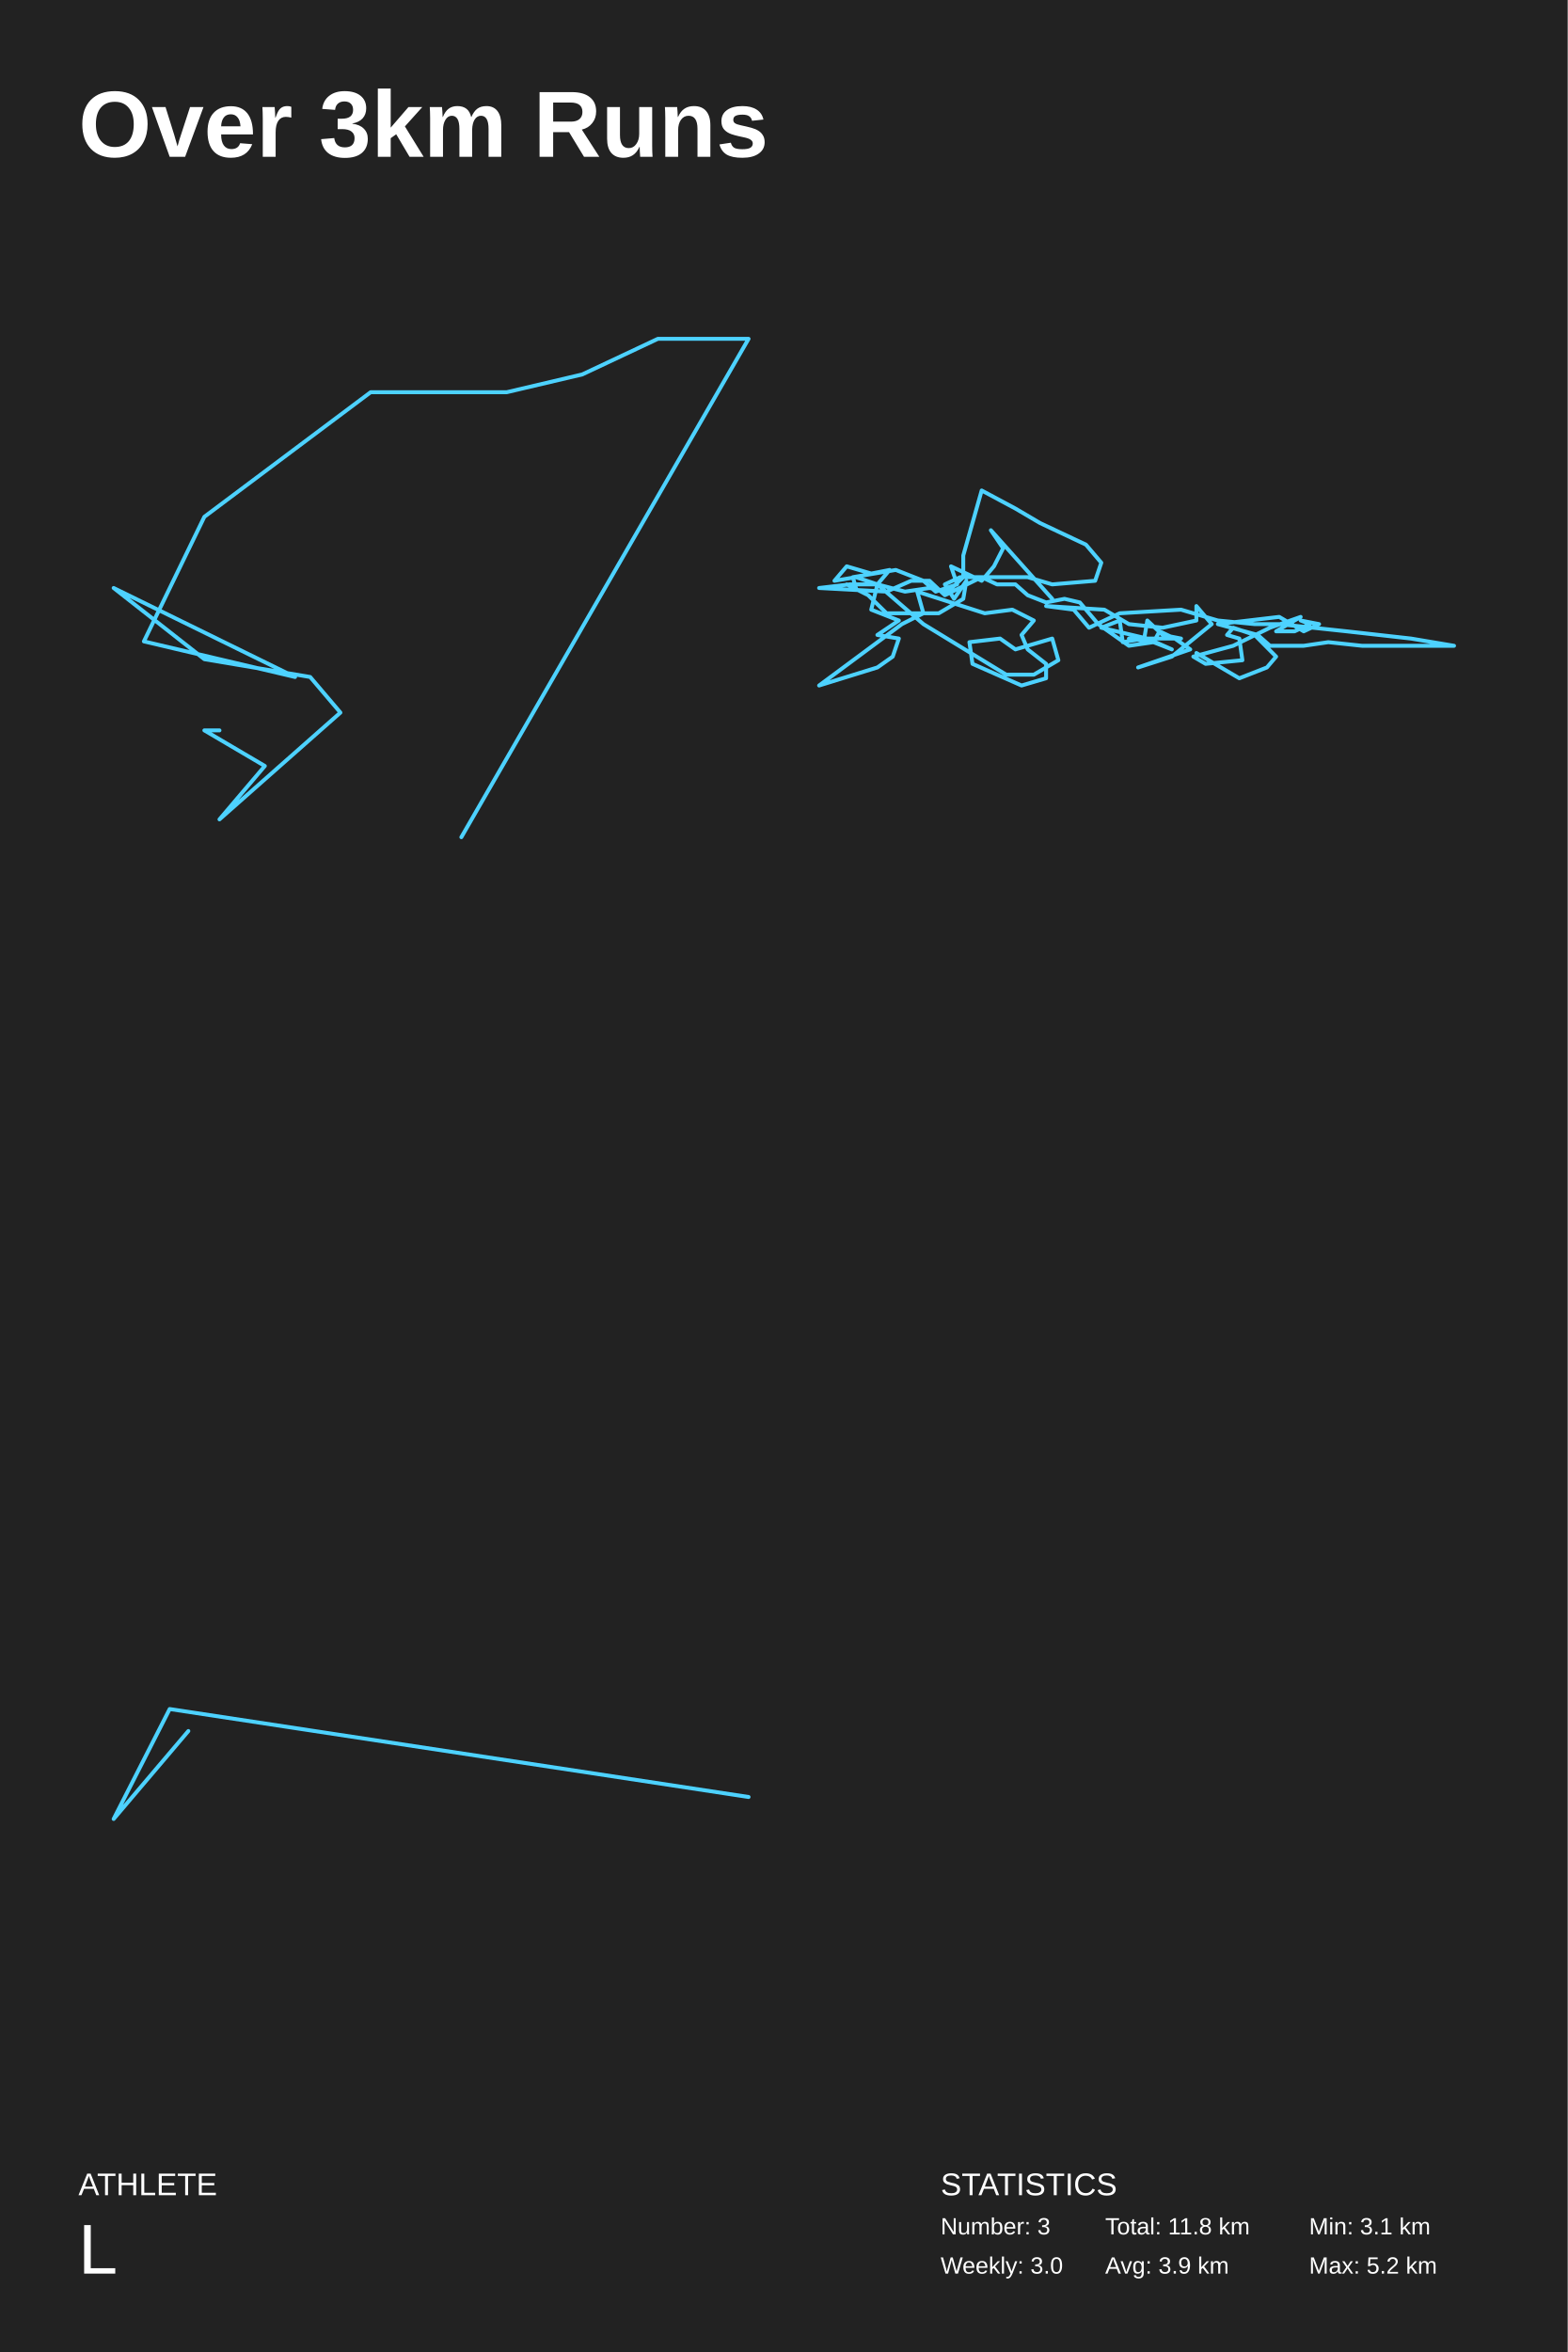
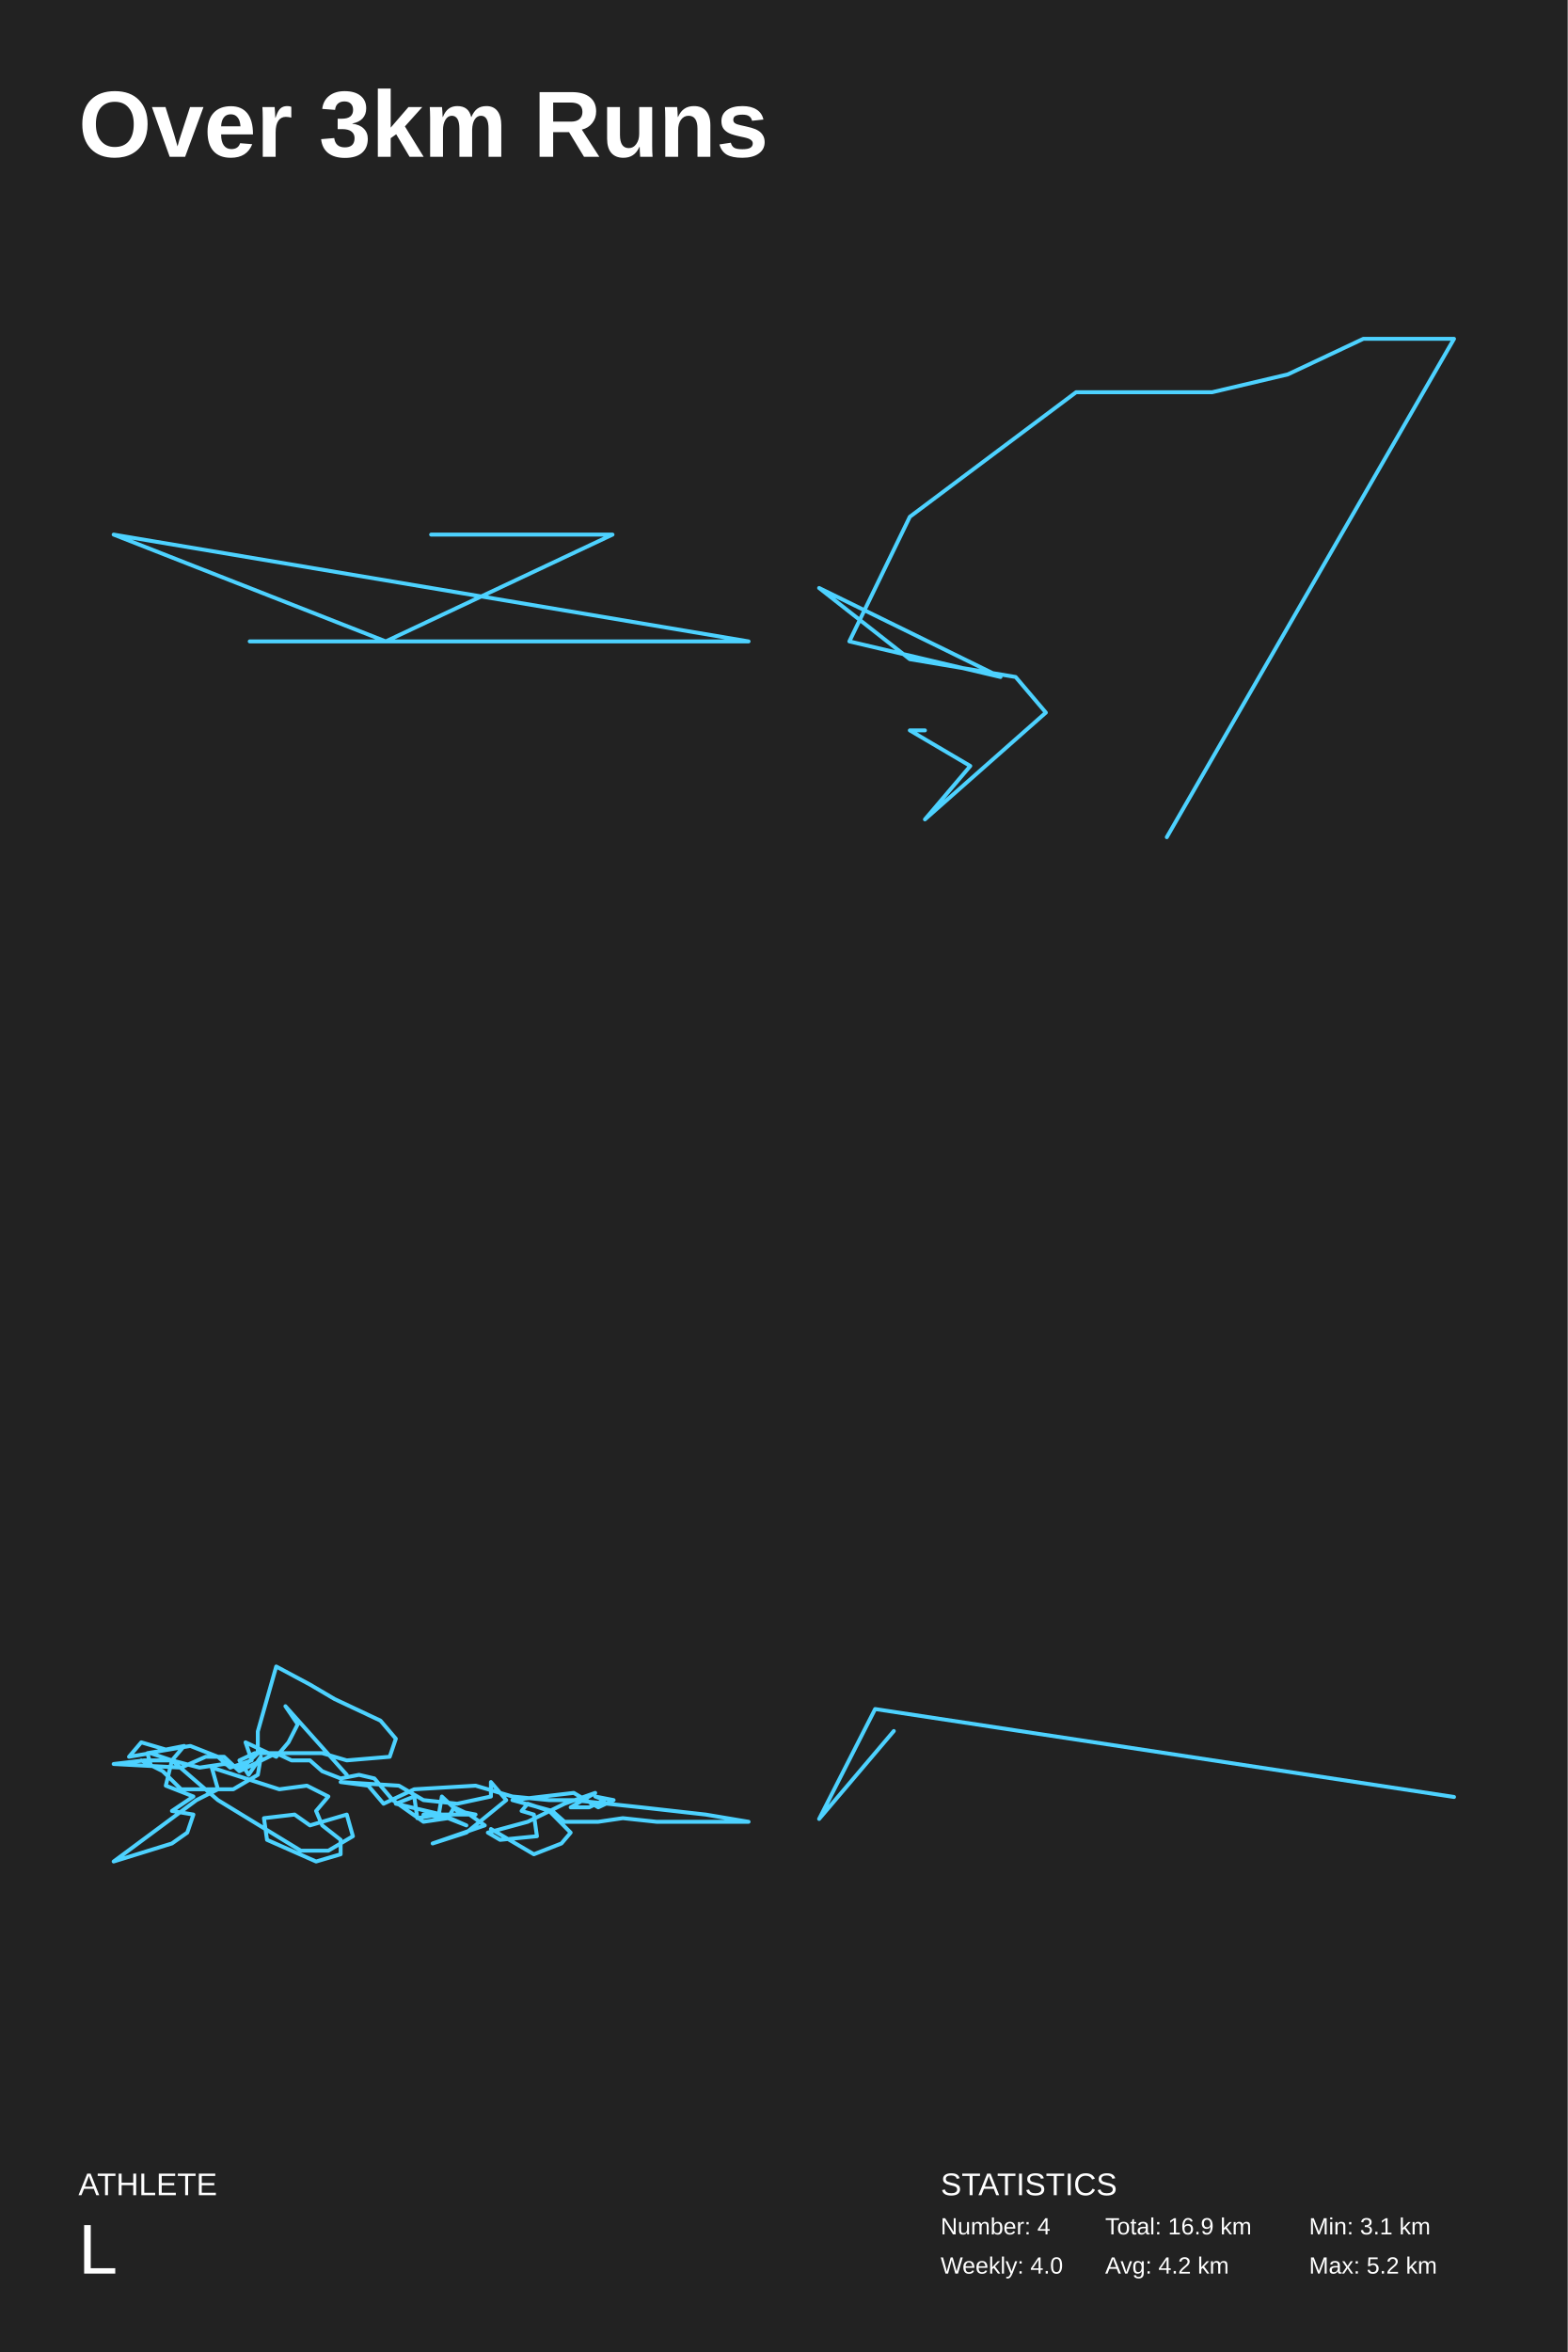
<svg xmlns="http://www.w3.org/2000/svg" baseProfile="full" height="300mm" version="1.1" viewBox="0,0,200,300" width="200mm">
  <defs />
  <rect fill="#222222" height="300" width="200" x="0" y="0" />
  <text fill="#FFFFFF" style="font-size:12px; font-family:Arial; font-weight:bold;" x="10" y="20">Over 3km Runs</text>
  <text fill="#FFFFFF" style="font-size:4px; font-family:Arial" x="10" y="280">ATHLETE</text>
  <text fill="#FFFFFF" style="font-size:9px; font-family:Arial" x="10" y="290">L</text>
  <text fill="#FFFFFF" style="font-size:4px; font-family:Arial" x="120" y="280">STATISTICS</text>
-   <text fill="#FFFFFF" style="font-size:3px; font-family:Arial" x="120" y="285">Number: 3</text>
-   <text fill="#FFFFFF" style="font-size:3px; font-family:Arial" x="120" y="290">Weekly: 3.0</text>
-   <text fill="#FFFFFF" style="font-size:3px; font-family:Arial" x="141" y="285">Total: 11.8 km</text>
-   <text fill="#FFFFFF" style="font-size:3px; font-family:Arial" x="141" y="290">Avg: 3.9 km</text>
+   <text fill="#FFFFFF" style="font-size:3px; font-family:Arial" x="120" y="285">Number: 4</text>
+   <text fill="#FFFFFF" style="font-size:3px; font-family:Arial" x="120" y="290">Weekly: 4.0</text>
+   <text fill="#FFFFFF" style="font-size:3px; font-family:Arial" x="141" y="285">Total: 16.9 km</text>
+   <text fill="#FFFFFF" style="font-size:3px; font-family:Arial" x="141" y="290">Avg: 4.2 km</text>
  <text fill="#FFFFFF" style="font-size:3px; font-family:Arial" x="167" y="285">Min: 3.1 km</text>
  <text fill="#FFFFFF" style="font-size:3px; font-family:Arial" x="167" y="290">Max: 5.2 km</text>
-   <polyline fill="none" points="58.857,106.782 95.5,43.218 83.929,43.218 74.286,47.758 64.643,50.028 47.286,50.028 26.071,65.919 18.357,81.811 37.643,86.351 14.5,75 26.071,84.081 39.571,86.351 43.429,90.891 28,104.512 33.786,97.702 26.071,93.161 28,93.161" stroke="#4dd2ff" stroke-linecap="round" stroke-linejoin="round" stroke-width="0.5" />
-   <polyline fill="none" points="134.239,76.382 126.413,67.63 127.978,69.933 126.804,72.236 125.239,74.079 121.326,72.236 122.109,74.539 119.37,75.461 117.804,74.079 114.283,72.697 108.804,73.618 109.196,75 108.022,74.539 110.761,75.921 113.109,78.224 119.761,78.224 122.891,76.382 123.283,74.079 121.717,76.382 120.543,74.539 122.5,73.618 131.109,73.618 134.239,74.539 139.717,74.079 140.5,71.776 138.543,69.473 132.674,66.709 129.543,64.866 125.239,62.563 122.891,70.854 122.891,73.618 120.935,75.461 118.587,75 115.457,75.461 111.935,74.539 111.152,77.764 114.674,79.146 111.935,80.988 114.674,81.449 113.891,83.752 111.935,85.134 104.5,87.437 115.065,79.606 117.804,78.224 117.022,75.461 125.63,78.224 129.152,77.764 131.891,79.146 130.326,80.988 131.109,82.83 133.457,84.673 133.457,86.515 130.326,87.437 124.065,84.673 123.674,81.909 127.587,81.449 129.543,82.83 134.239,81.449 135.022,84.212 131.891,86.055 128.37,86.055 117.804,79.606 111.935,74.539 109.196,73.618 106.457,74.079 108.022,72.236 111.152,73.158 113.5,72.697 111.935,74.539 108.413,74.539 104.5,75 113.109,75.461 116.239,74.079 118.587,74.079 120.543,75.921 125.239,73.618 127.196,74.539 129.543,74.539 131.109,75.921 133.457,76.842 135.804,76.382 137.761,76.842 140.109,79.606 144.022,82.37 147.152,81.909 149.5,82.83 146.37,81.449 140.5,80.067 142.848,79.146 143.239,81.909 145.978,81.449 146.37,79.146 148.326,80.988 150.674,81.449 144.022,81.449 147.152,81.909 147.935,80.527 149.891,81.449 151.848,82.83 145.196,85.134 149.5,83.752 154.587,79.606 152.63,77.303 152.63,79.146 148.326,80.067 144.022,79.606 140.891,77.764 133.457,77.303 136.978,77.764 138.935,80.067 142.848,78.224 150.674,77.764 155.37,79.146 160.065,79.606 163.196,79.606 171.804,80.527 180.022,81.449 185.5,82.37 180.022,82.37 178.848,82.37 173.761,82.37 169.457,81.909 166.326,82.37 162.022,82.37 160.457,80.988 155.37,79.606 163.196,78.685 166.326,80.527 168.283,79.606 165.935,79.146 167.109,79.606 165.152,80.527 162.804,80.527 165.935,78.685 162.022,80.067 157.326,82.37 152.239,83.752 153.804,84.673 158.5,84.212 158.109,81.449 156.543,80.988 157.326,80.067 160.065,80.988 162.804,83.752 161.63,85.134 158.109,86.515 152.63,83.291" stroke="#4dd2ff" stroke-linecap="round" stroke-linejoin="round" stroke-width="0.5" />
-   <polyline fill="none" points="95.5,229.207 21.647,217.989 14.5,232.011 24.029,220.794" stroke="#4dd2ff" stroke-linecap="round" stroke-linejoin="round" stroke-width="0.5" />
+   <polyline fill="none" points="55,68.189 78.143,68.189 49.214,81.811 14.5,68.189 95.5,81.811 31.857,81.811" stroke="#4dd2ff" stroke-linecap="round" stroke-linejoin="round" stroke-width="0.5" />
+   <polyline fill="none" points="148.857,106.782 185.5,43.218 173.929,43.218 164.286,47.758 154.643,50.028 137.286,50.028 116.071,65.919 108.357,81.811 127.643,86.351 104.5,75 116.071,84.081 129.571,86.351 133.429,90.891 118,104.512 123.786,97.702 116.071,93.161 118,93.161" stroke="#4dd2ff" stroke-linecap="round" stroke-linejoin="round" stroke-width="0.5" />
+   <polyline fill="none" points="44.239,226.382 36.413,217.63 37.978,219.933 36.804,222.236 35.239,224.079 31.326,222.236 32.109,224.539 29.37,225.461 27.804,224.079 24.283,222.697 18.804,223.618 19.196,225 18.022,224.539 20.761,225.921 23.109,228.224 29.761,228.224 32.891,226.382 33.283,224.079 31.717,226.382 30.543,224.539 32.5,223.618 41.109,223.618 44.239,224.539 49.717,224.079 50.5,221.776 48.543,219.473 42.674,216.709 39.543,214.866 35.239,212.563 32.891,220.854 32.891,223.618 30.935,225.461 28.587,225 25.457,225.461 21.935,224.539 21.152,227.764 24.674,229.146 21.935,230.988 24.674,231.449 23.891,233.752 21.935,235.134 14.5,237.437 25.065,229.606 27.804,228.224 27.022,225.461 35.63,228.224 39.152,227.764 41.891,229.146 40.326,230.988 41.109,232.83 43.457,234.673 43.457,236.515 40.326,237.437 34.065,234.673 33.674,231.909 37.587,231.449 39.543,232.83 44.239,231.449 45.022,234.212 41.891,236.055 38.37,236.055 27.804,229.606 21.935,224.539 19.196,223.618 16.457,224.079 18.022,222.236 21.152,223.158 23.5,222.697 21.935,224.539 18.413,224.539 14.5,225 23.109,225.461 26.239,224.079 28.587,224.079 30.543,225.921 35.239,223.618 37.196,224.539 39.543,224.539 41.109,225.921 43.457,226.842 45.804,226.382 47.761,226.842 50.109,229.606 54.022,232.37 57.152,231.909 59.5,232.83 56.37,231.449 50.5,230.067 52.848,229.146 53.239,231.909 55.978,231.449 56.37,229.146 58.326,230.988 60.674,231.449 54.022,231.449 57.152,231.909 57.935,230.527 59.891,231.449 61.848,232.83 55.196,235.134 59.5,233.752 64.587,229.606 62.63,227.303 62.63,229.146 58.326,230.067 54.022,229.606 50.891,227.764 43.457,227.303 46.978,227.764 48.935,230.067 52.848,228.224 60.674,227.764 65.37,229.146 70.065,229.606 73.196,229.606 81.804,230.527 90.022,231.449 95.5,232.37 90.022,232.37 88.848,232.37 83.761,232.37 79.457,231.909 76.326,232.37 72.022,232.37 70.457,230.988 65.37,229.606 73.196,228.685 76.326,230.527 78.283,229.606 75.935,229.146 77.109,229.606 75.152,230.527 72.804,230.527 75.935,228.685 72.022,230.067 67.326,232.37 62.239,233.752 63.804,234.673 68.5,234.212 68.109,231.449 66.543,230.988 67.326,230.067 70.065,230.988 72.804,233.752 71.63,235.134 68.109,236.515 62.63,233.291" stroke="#4dd2ff" stroke-linecap="round" stroke-linejoin="round" stroke-width="0.5" />
+   <polyline fill="none" points="185.5,229.207 111.647,217.989 104.5,232.011 114.029,220.794" stroke="#4dd2ff" stroke-linecap="round" stroke-linejoin="round" stroke-width="0.5" />
</svg>
